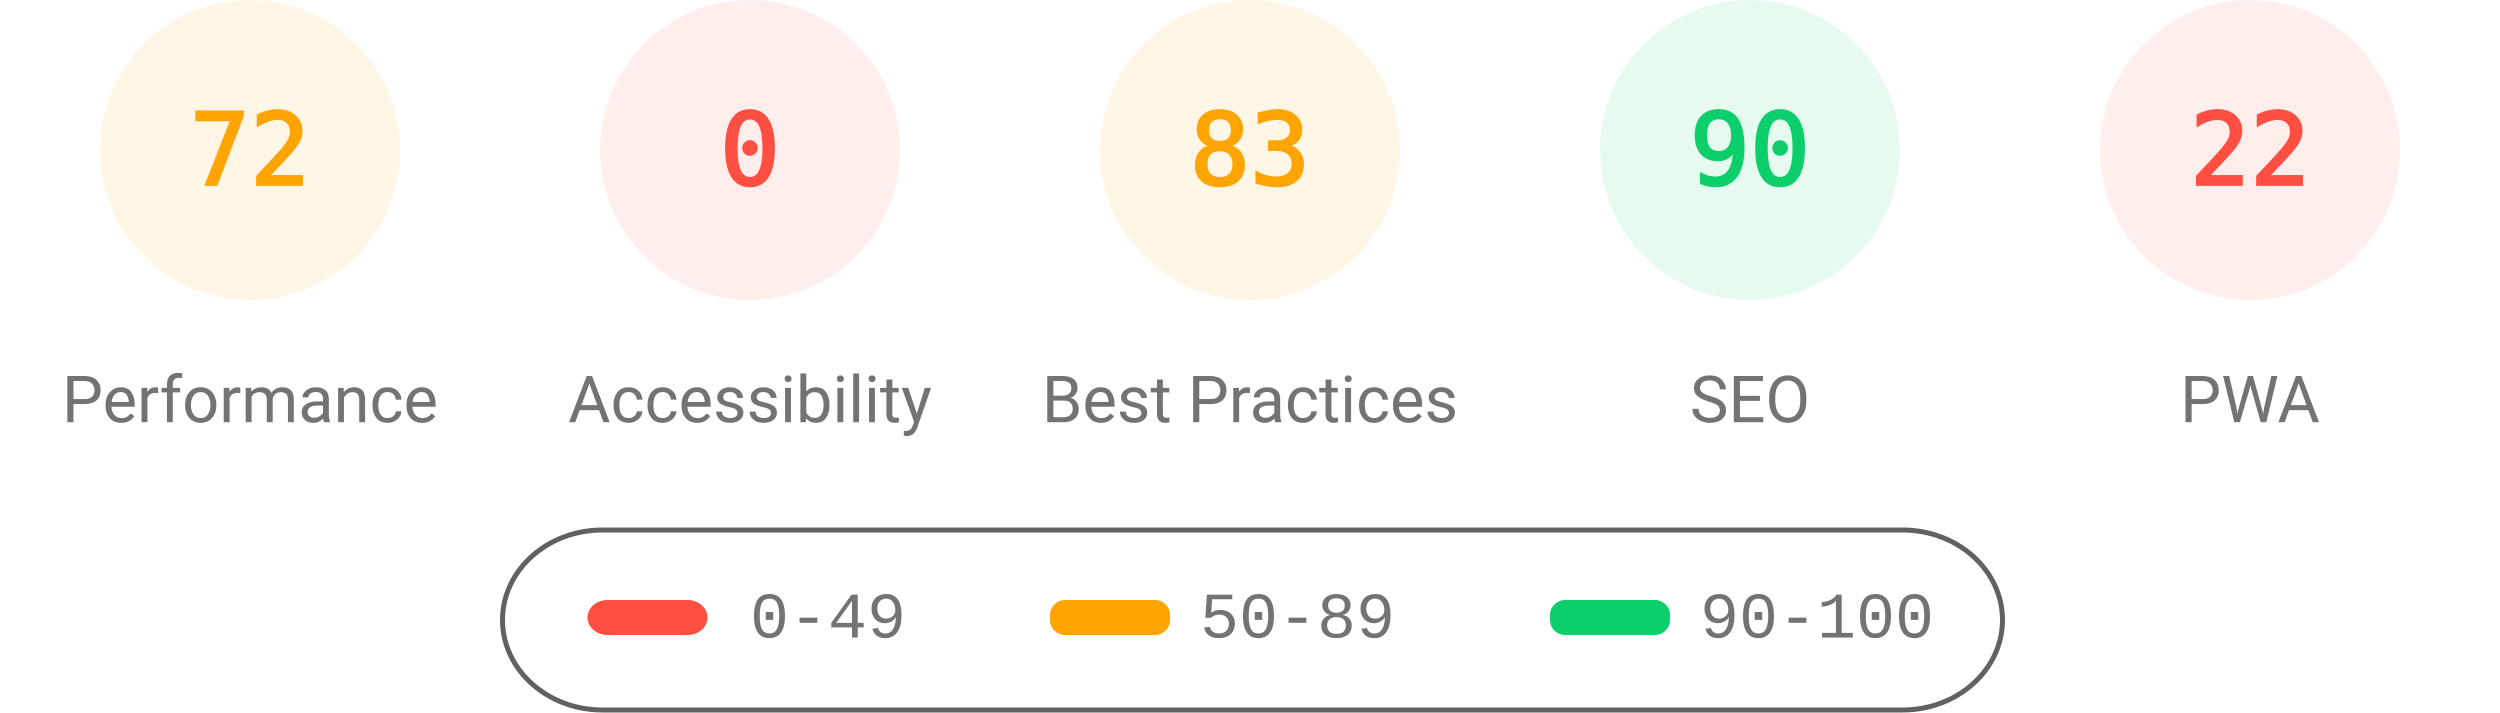
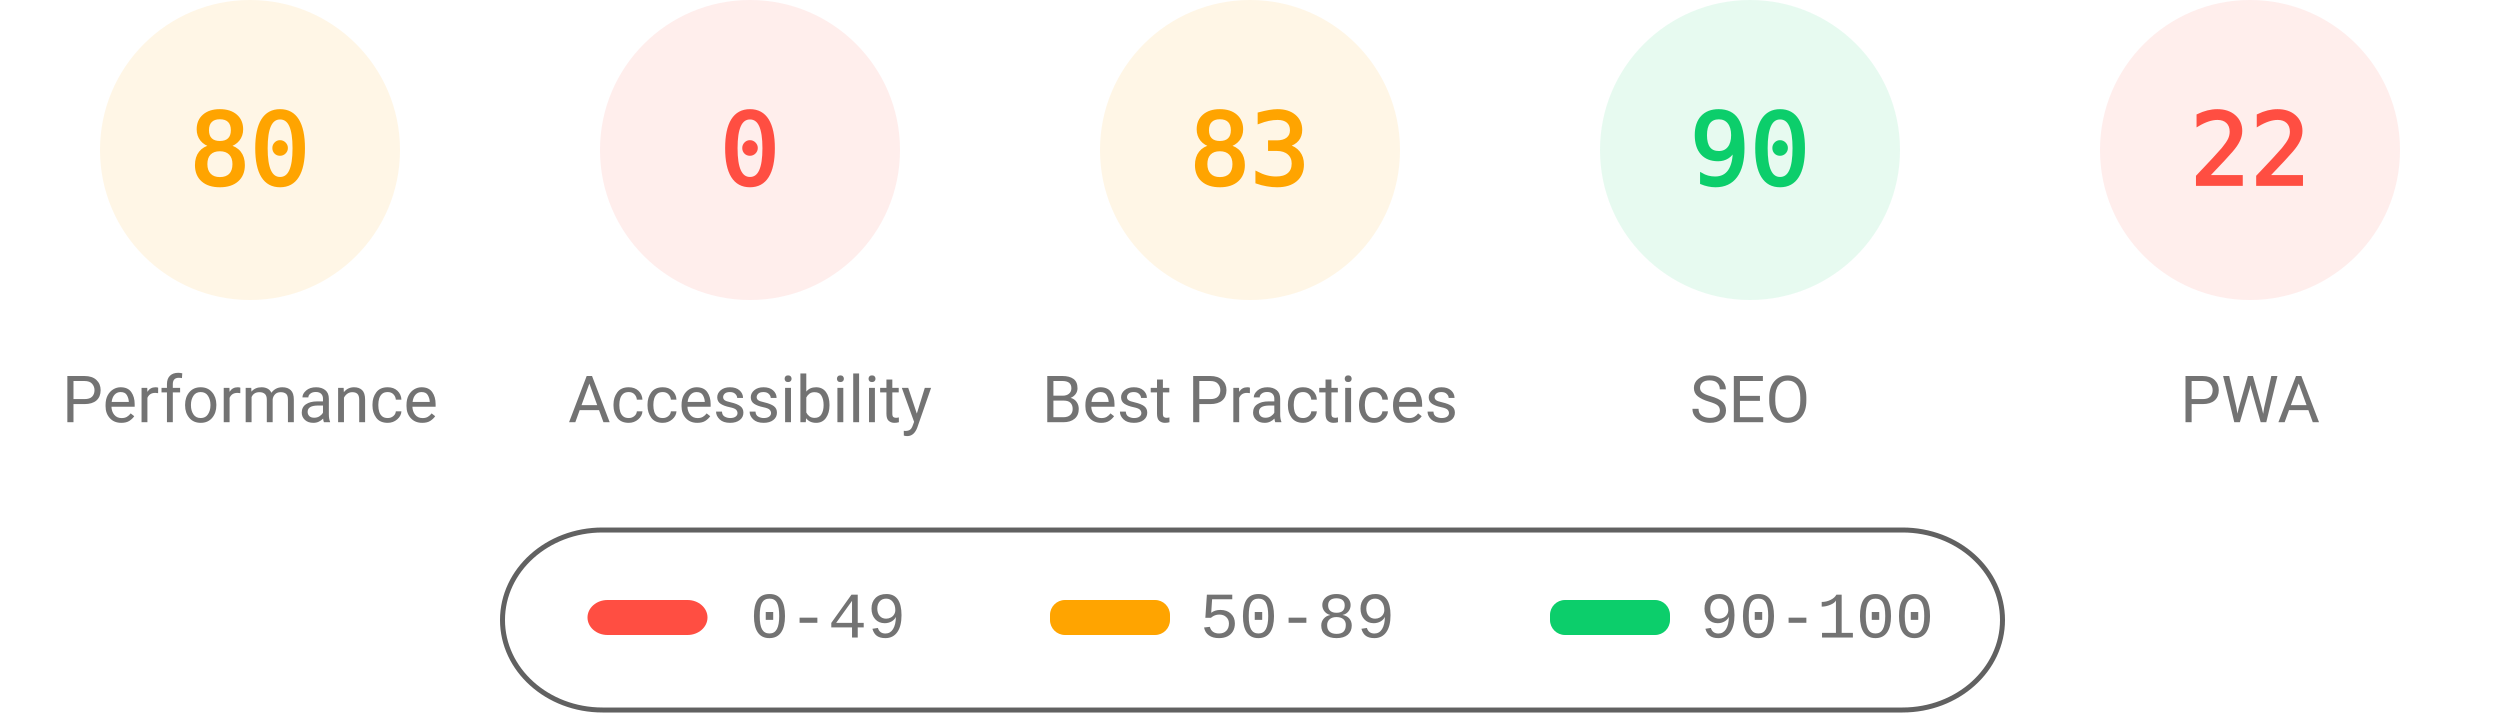
<svg xmlns="http://www.w3.org/2000/svg" fill="none" width="1000" height="285">
  <style>.gauge-base{opacity:.1}.gauge-arc{fill:none;animation-delay:250ms;stroke-linecap:round;transform:rotate(-90deg);transform-origin:100px 60px;animation:load-gauge 1s ease forwards}.guage-text{font-size:40px;font-family:monospace;text-align:center}.guage-red{color:#ff4e42;fill:#ff4e42;stroke:#ff4e42}.guage-orange{color:#ffa400;fill:#ffa400;stroke:#ffa400}.guage-green{color:#0cce6b;fill:#0cce6b;stroke:#0cce6b}.guage-undefined{color:#5c5c5c;fill:#5c5c5c;stroke:#5c5c5c}.guage-title{color:#737373;fill:#737373;stroke:none;font-size:26px;line-height:26px;font-family:Roboto,Halvetica,Arial,sans-serif}@keyframes load-gauge{from{stroke-dasharray:0 352.858}}</style>
  <svg class="guage-div guage-perf guage-orange" viewBox="0 0 200 200" width="200" height="200">
    <circle class="gauge-base" r="56" cx="100" cy="60" stroke-width="8" />
-     <circle class="gauge-arc guage-arc-1" r="56" cx="100" cy="60" stroke-width="8" style="stroke-dasharray:253.338,351.858" />
-     <text class="guage-text" x="100" y="60" alignment-baseline="central" dominant-baseline="central" text-anchor="middle">72</text>
+     <circle class="gauge-arc guage-arc-1" r="56" cx="100" cy="60" stroke-width="8" style="stroke-dasharray:281.486,351.858" />
+     <text class="guage-text" x="100" y="60" alignment-baseline="central" dominant-baseline="central" text-anchor="middle">80</text>
    <text class="guage-title" x="100" y="160" alignment-baseline="central" dominant-baseline="central" text-anchor="middle">Performance</text>
  </svg>
  <svg class="guage-div guage-acc guage-red" viewBox="0 0 200 200" width="200" height="200" x="200">
    <circle class="gauge-base" r="56" cx="100" cy="60" stroke-width="8" />
    <circle class="gauge-arc guage-arc-2" r="56" cx="100" cy="60" stroke-width="8" style="stroke-dasharray:0,351.858" />
    <text class="guage-text" x="100" y="60" alignment-baseline="central" dominant-baseline="central" text-anchor="middle">0</text>
    <text class="guage-title" x="100" y="160" alignment-baseline="central" dominant-baseline="central" text-anchor="middle">Accessibility</text>
  </svg>
  <svg class="guage-div guage-best guage-orange" viewBox="0 0 200 200" width="200" height="200" x="400">
    <circle class="gauge-base" r="56" cx="100" cy="60" stroke-width="8" />
    <circle class="gauge-arc guage-arc-3" r="56" cx="100" cy="60" stroke-width="8" style="stroke-dasharray:292.042,351.858" />
    <text class="guage-text" x="100" y="60" alignment-baseline="central" dominant-baseline="central" text-anchor="middle">83</text>
    <text class="guage-title" x="100" y="160" alignment-baseline="central" dominant-baseline="central" text-anchor="middle">Best Practices</text>
  </svg>
  <svg class="guage-div guage-seo guage-green" viewBox="0 0 200 200" width="200" height="200" x="600">
    <circle class="gauge-base" r="56" cx="100" cy="60" stroke-width="8" />
    <circle class="gauge-arc guage-arc-4" r="56" cx="100" cy="60" stroke-width="8" style="stroke-dasharray:316.672,351.858" />
    <text class="guage-text" x="100" y="60" alignment-baseline="central" dominant-baseline="central" text-anchor="middle">90</text>
    <text class="guage-title" x="100" y="160" alignment-baseline="central" dominant-baseline="central" text-anchor="middle">SEO</text>
  </svg>
  <svg class="guage-div guage-pwa guage-red" viewBox="0 0 200 200" width="200" height="200" x="800">
    <circle class="gauge-base" r="56" cx="100" cy="60" stroke-width="8" />
    <circle class="gauge-arc guage-arc-4" r="56" cx="100" cy="60" stroke-width="8" style="stroke-dasharray:77.409,351.858" />
    <text class="guage-text" x="100" y="60" alignment-baseline="central" dominant-baseline="central" text-anchor="middle">22</text>
    <text class="guage-title" x="100" y="160" alignment-baseline="central" dominant-baseline="central" text-anchor="middle">PWA</text>
  </svg>
  <svg width="604" height="76" x="200" y="210">
    <path fill="none" id="canvas_background" d="M-1-1h604v80H-1z" />
    <rect fill-opacity="0" stroke="#616161" stroke-width="2" rx="40" id="svg_2" height="72" width="600" y="2" x="1" fill="#000" />
    <rect stroke="#000" rx="8" id="svg_3" height="14" width="48" y="30" x="35" stroke-opacity="null" stroke-width="0" fill="#ff4e42" />
    <rect stroke="#000" rx="6" id="svg_4" height="14" width="48" y="30" x="220" stroke-opacity="null" stroke-width="0" fill="#ffa400" />
    <rect stroke="#000" rx="6" id="svg_5" height="14" width="48" y="30" x="420" stroke-opacity="null" stroke-width="0" fill="#0cce6b" />
    <text xml:space="preserve" text-anchor="start" font-family="'Courier New', Courier, monospace" font-size="26" id="svg_6" y="45" x="100" stroke-opacity="null" stroke-width="0" stroke="#000" fill="#737373">0-49</text>
    <text xml:space="preserve" text-anchor="start" font-family="'Courier New', Courier, monospace" font-size="26" id="svg_7" y="45" x="280" stroke-opacity="null" stroke-width="0" stroke="#000" fill="#737373">50-89</text>
    <text xml:space="preserve" text-anchor="start" font-family="'Courier New', Courier, monospace" font-size="26" id="svg_8" y="45" x="480" stroke-opacity="null" stroke-width="0" stroke="#000" fill="#737373">90-100</text>
  </svg>
</svg>
